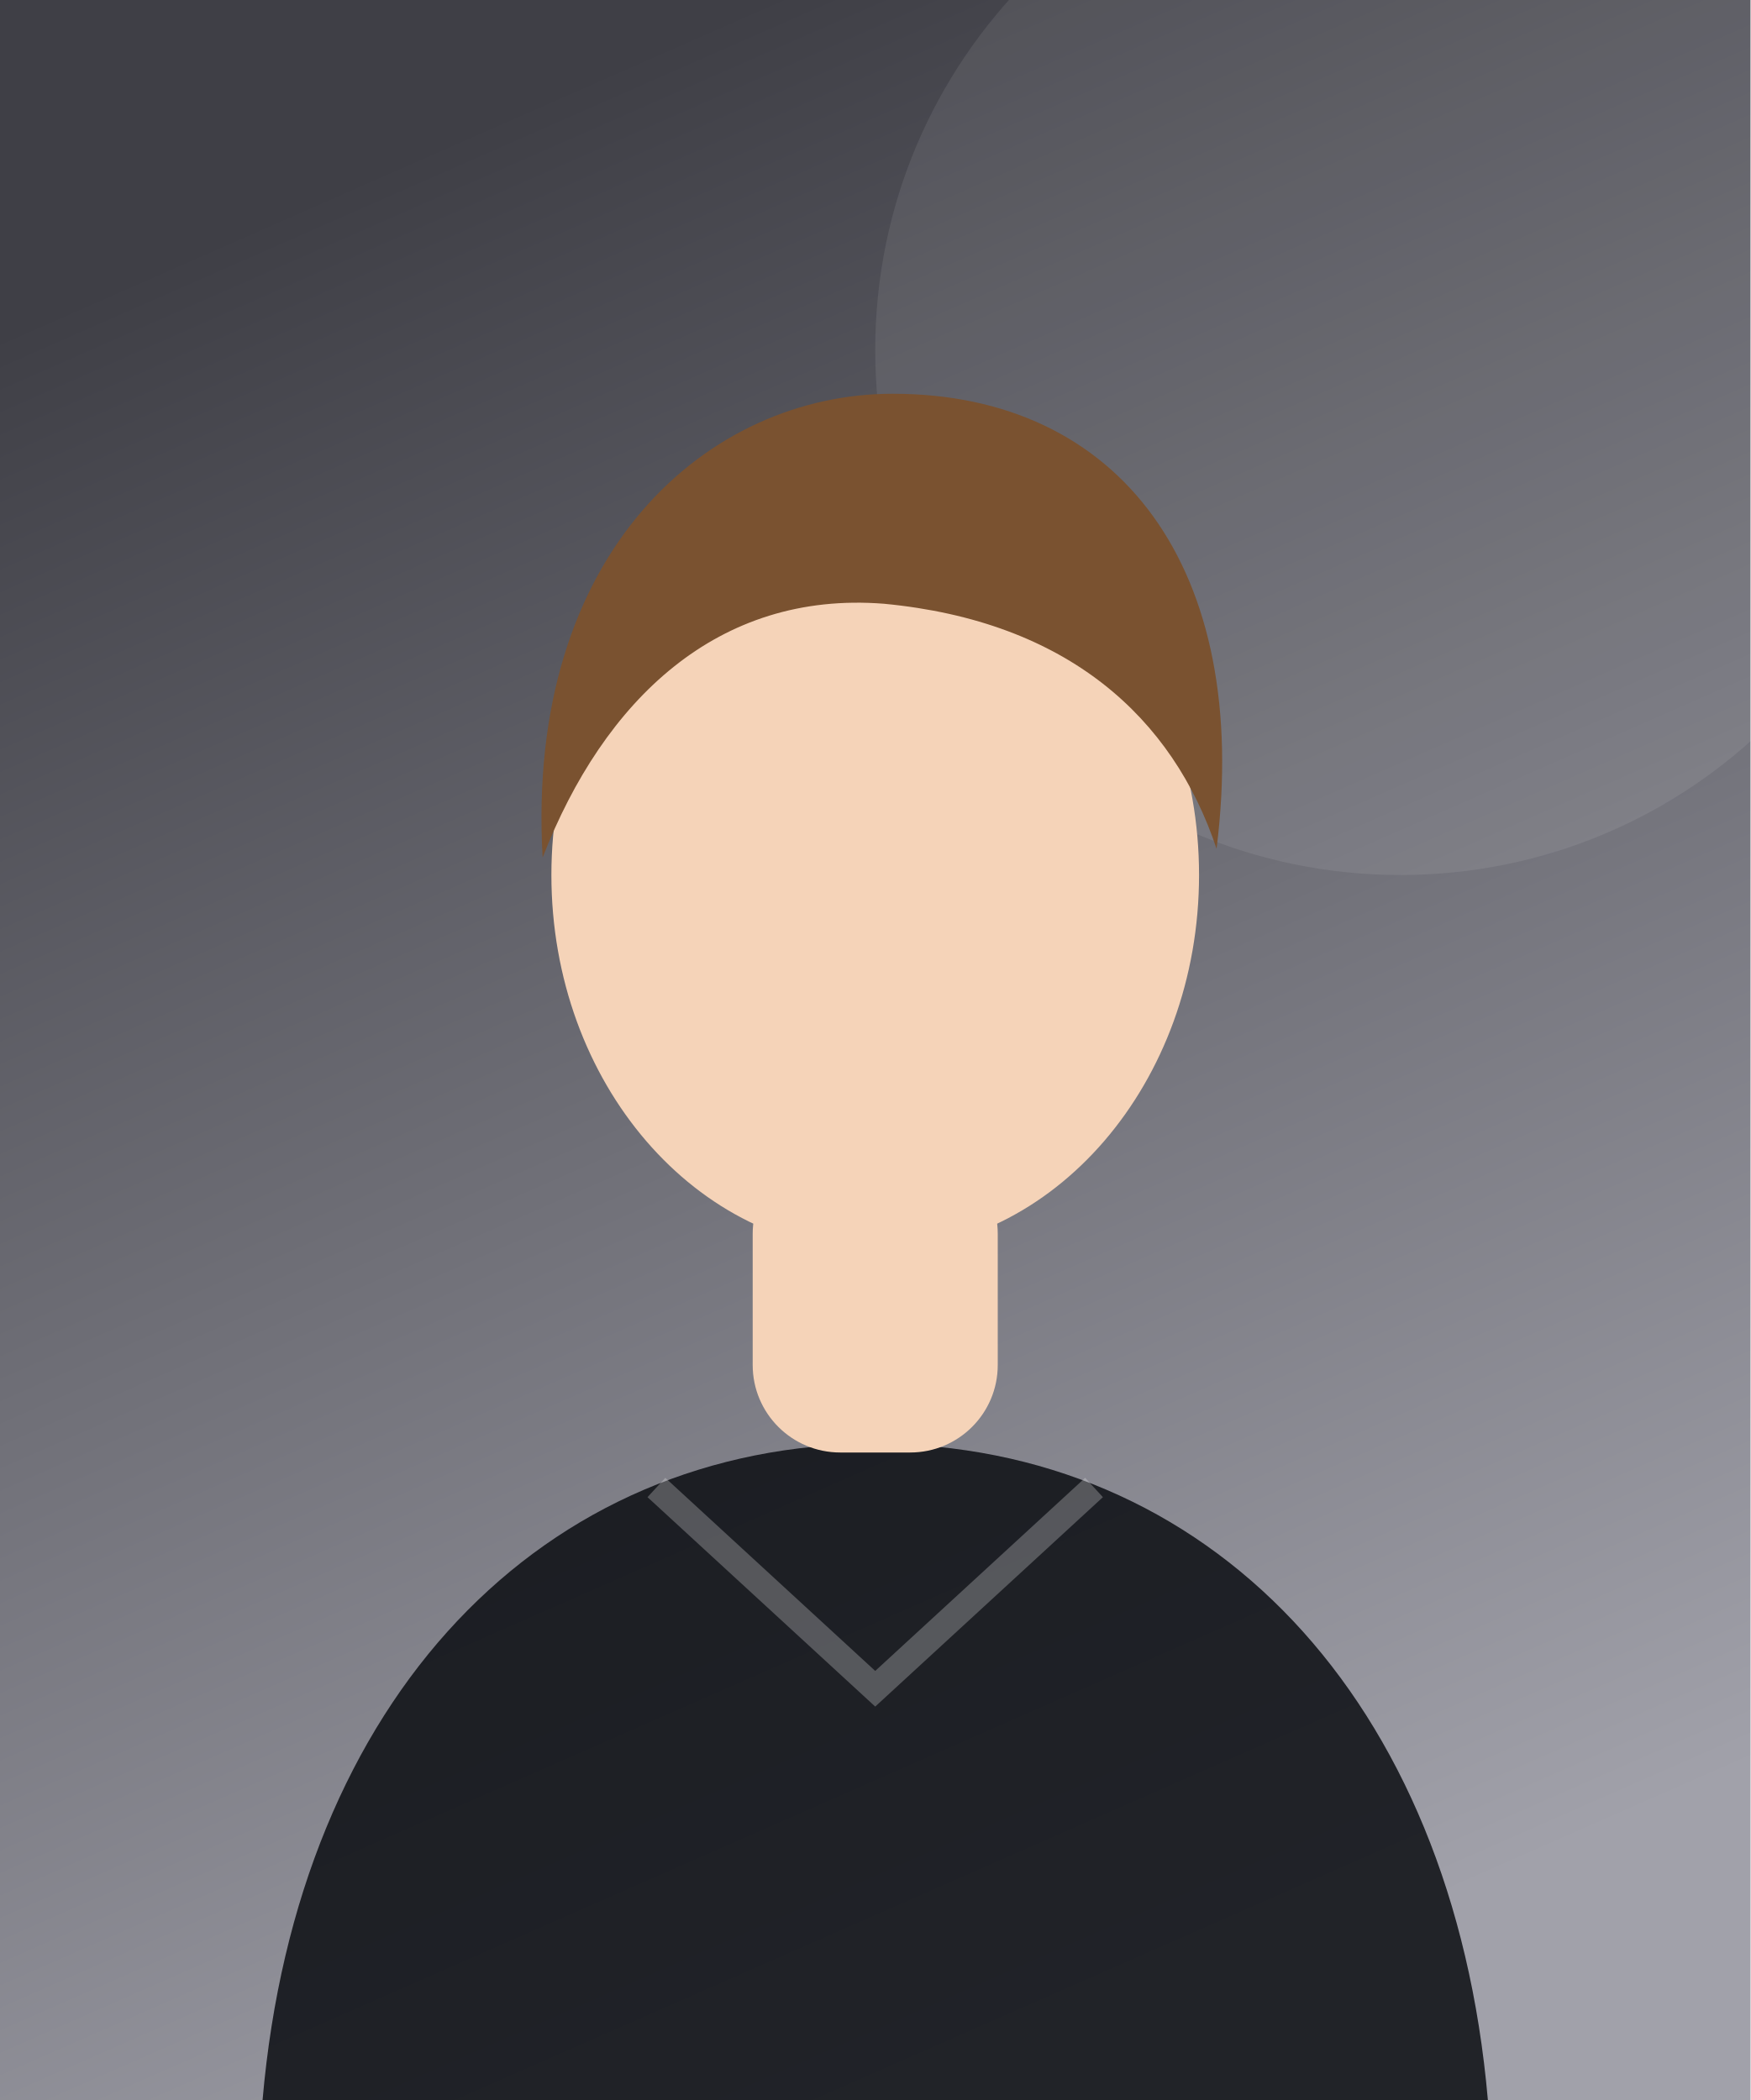
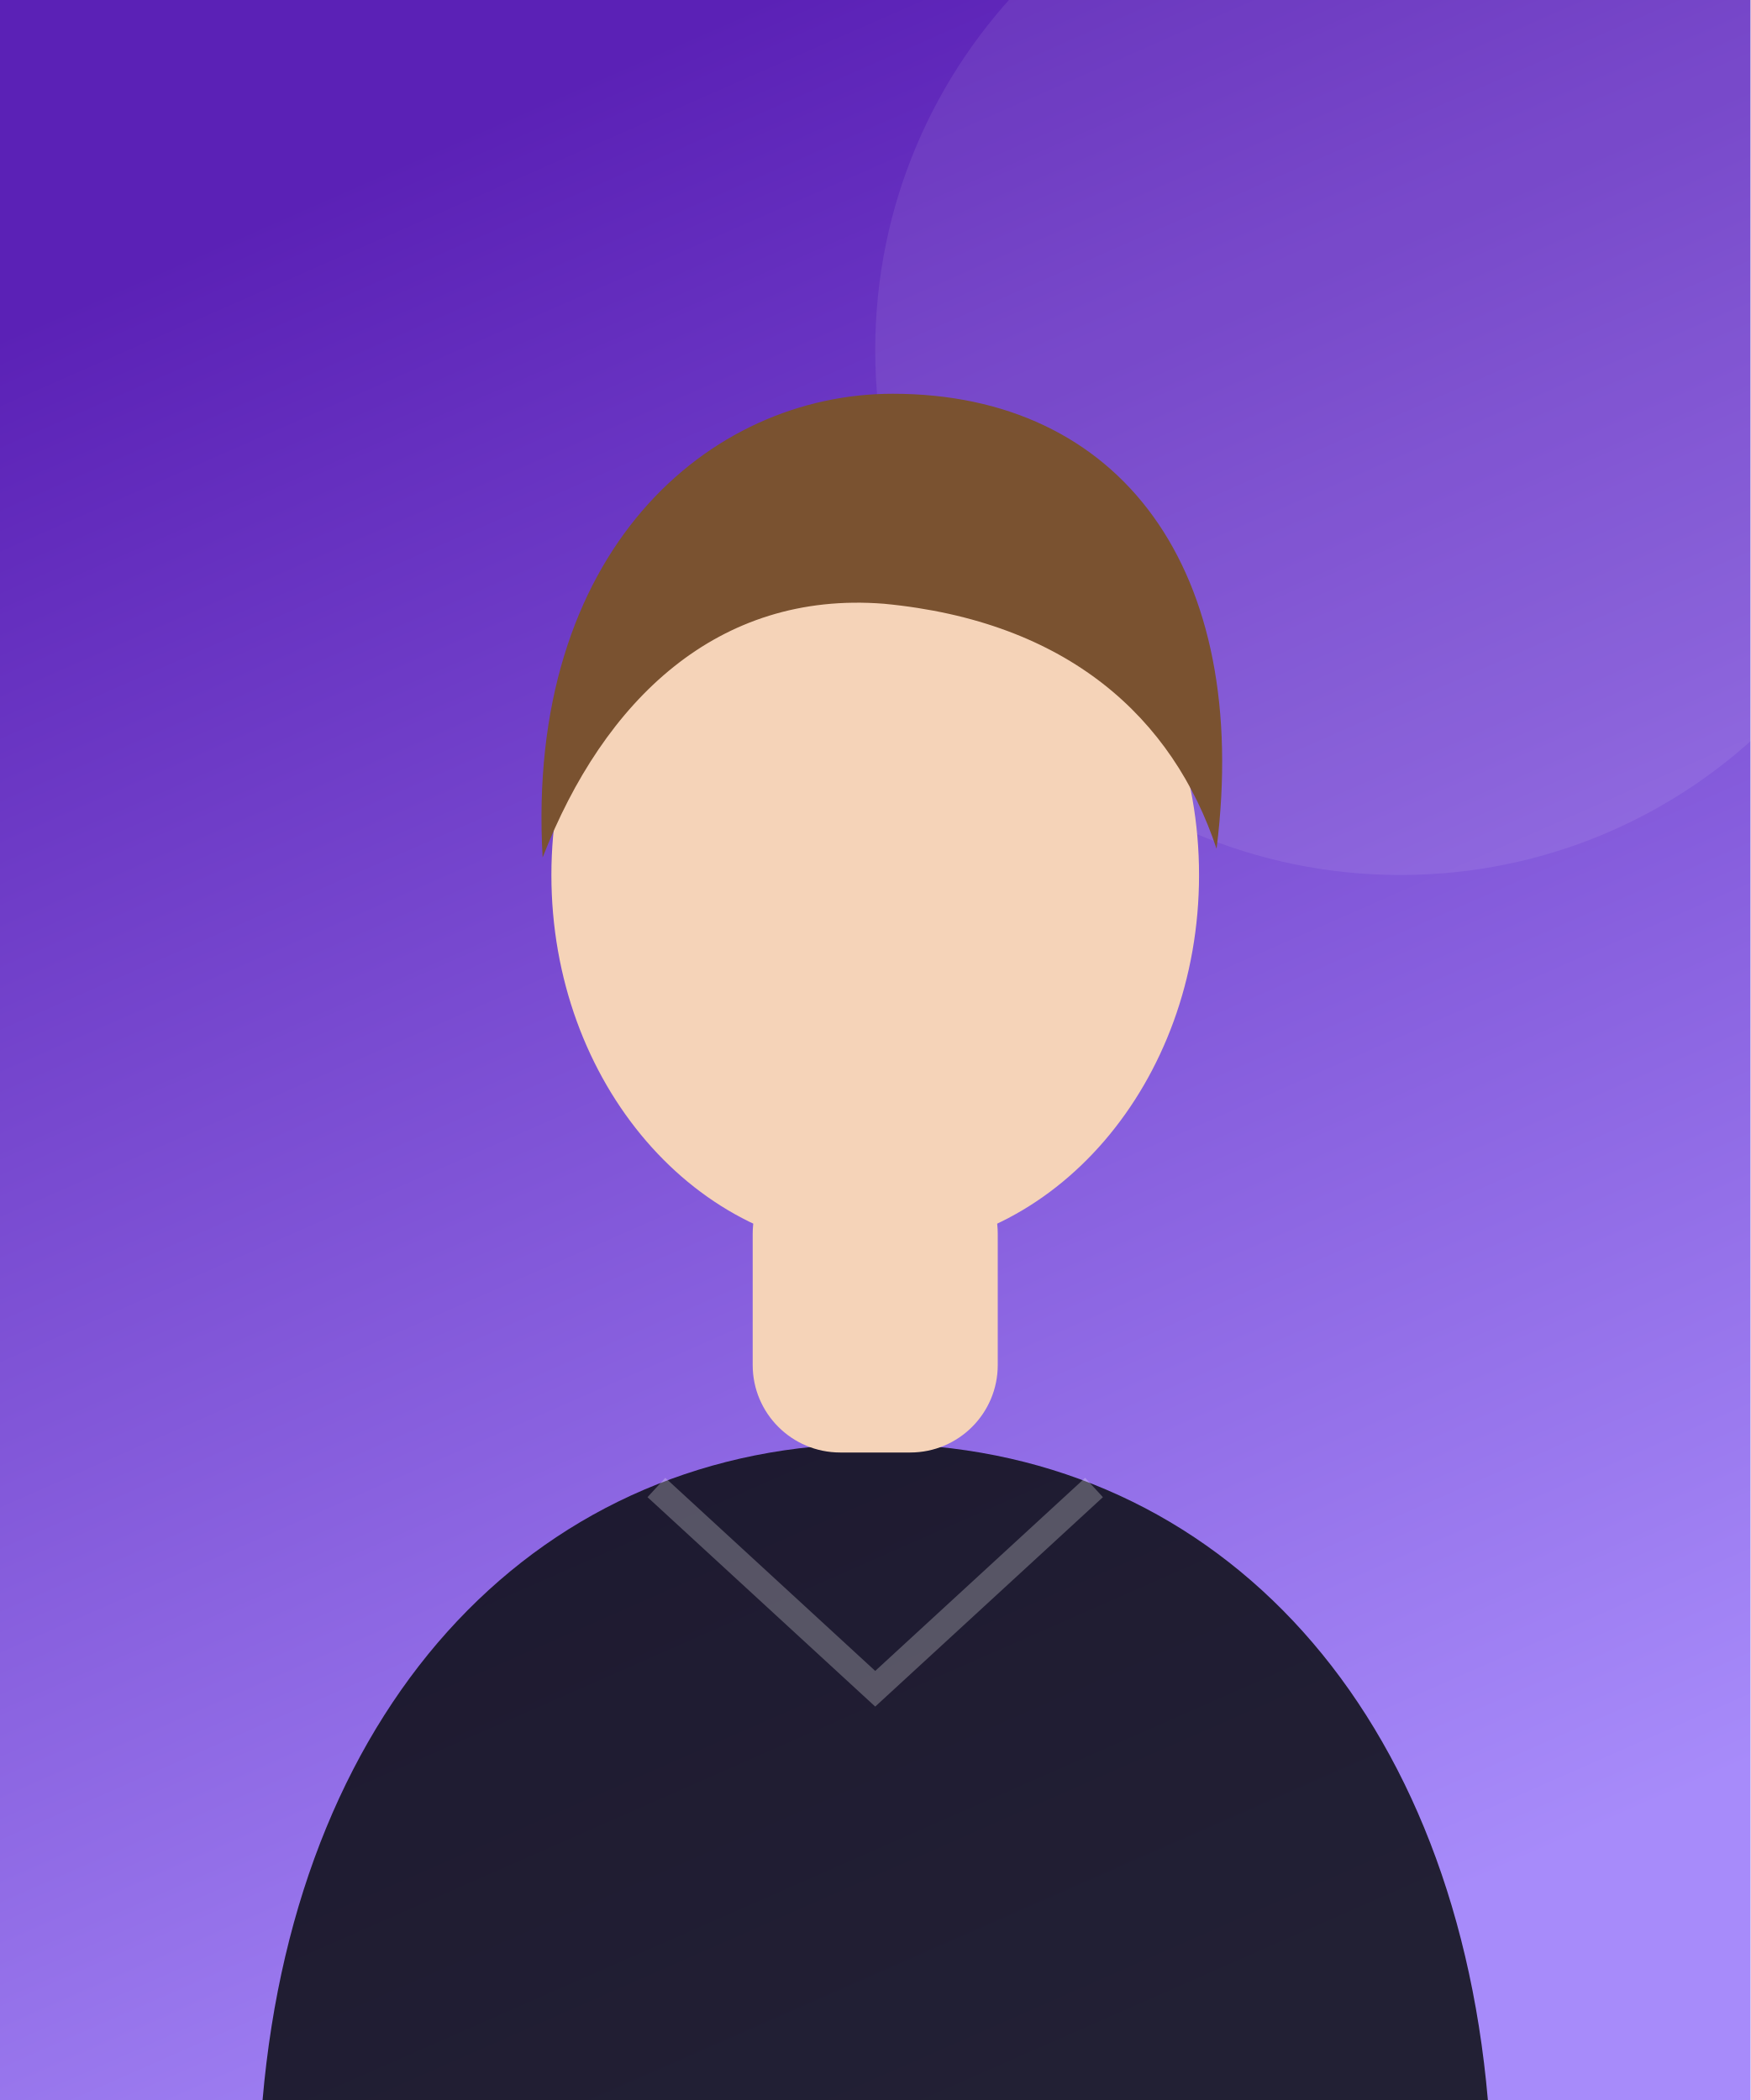
<svg xmlns="http://www.w3.org/2000/svg" viewBox="0 0 400 480" width="400" height="480">
  <defs>
    <linearGradient id="g" gradientTransform="rotate(70 .5 .5)">
-       <stop offset="0" stop-color="#3F3F46" />
-       <stop offset="1" stop-color="#A1A1AA" />
+       <stop offset="0" stop-color="#5B21B6" />
+       <stop offset="1" stop-color="#A78BFA" />
    </linearGradient>
  </defs>
  <rect width="400" height="480" fill="url(#g)" />
  <circle cx="320" cy="80" r="120" fill="#fff" opacity=".08" />
  <path d="M60 480c8-92 64-150 140-150s132 58 140 150z" fill="#0B0D12" opacity=".85" />
  <path d="M150 340l50 46 50-46" fill="none" stroke="#fff" stroke-opacity=".25" stroke-width="6" />
  <rect x="172" y="262" width="56" height="70" rx="20" fill="#F5D3B8" />
  <ellipse cx="200" cy="200" rx="74" ry="86" fill="#F5D3B8" />
  <path d="M124 196c-4-70 38-106 80-106 52 0 82 40 74 104-10-30-34-52-76-56-38-3-64 22-78 58z" fill="#7A5230" />
</svg>
